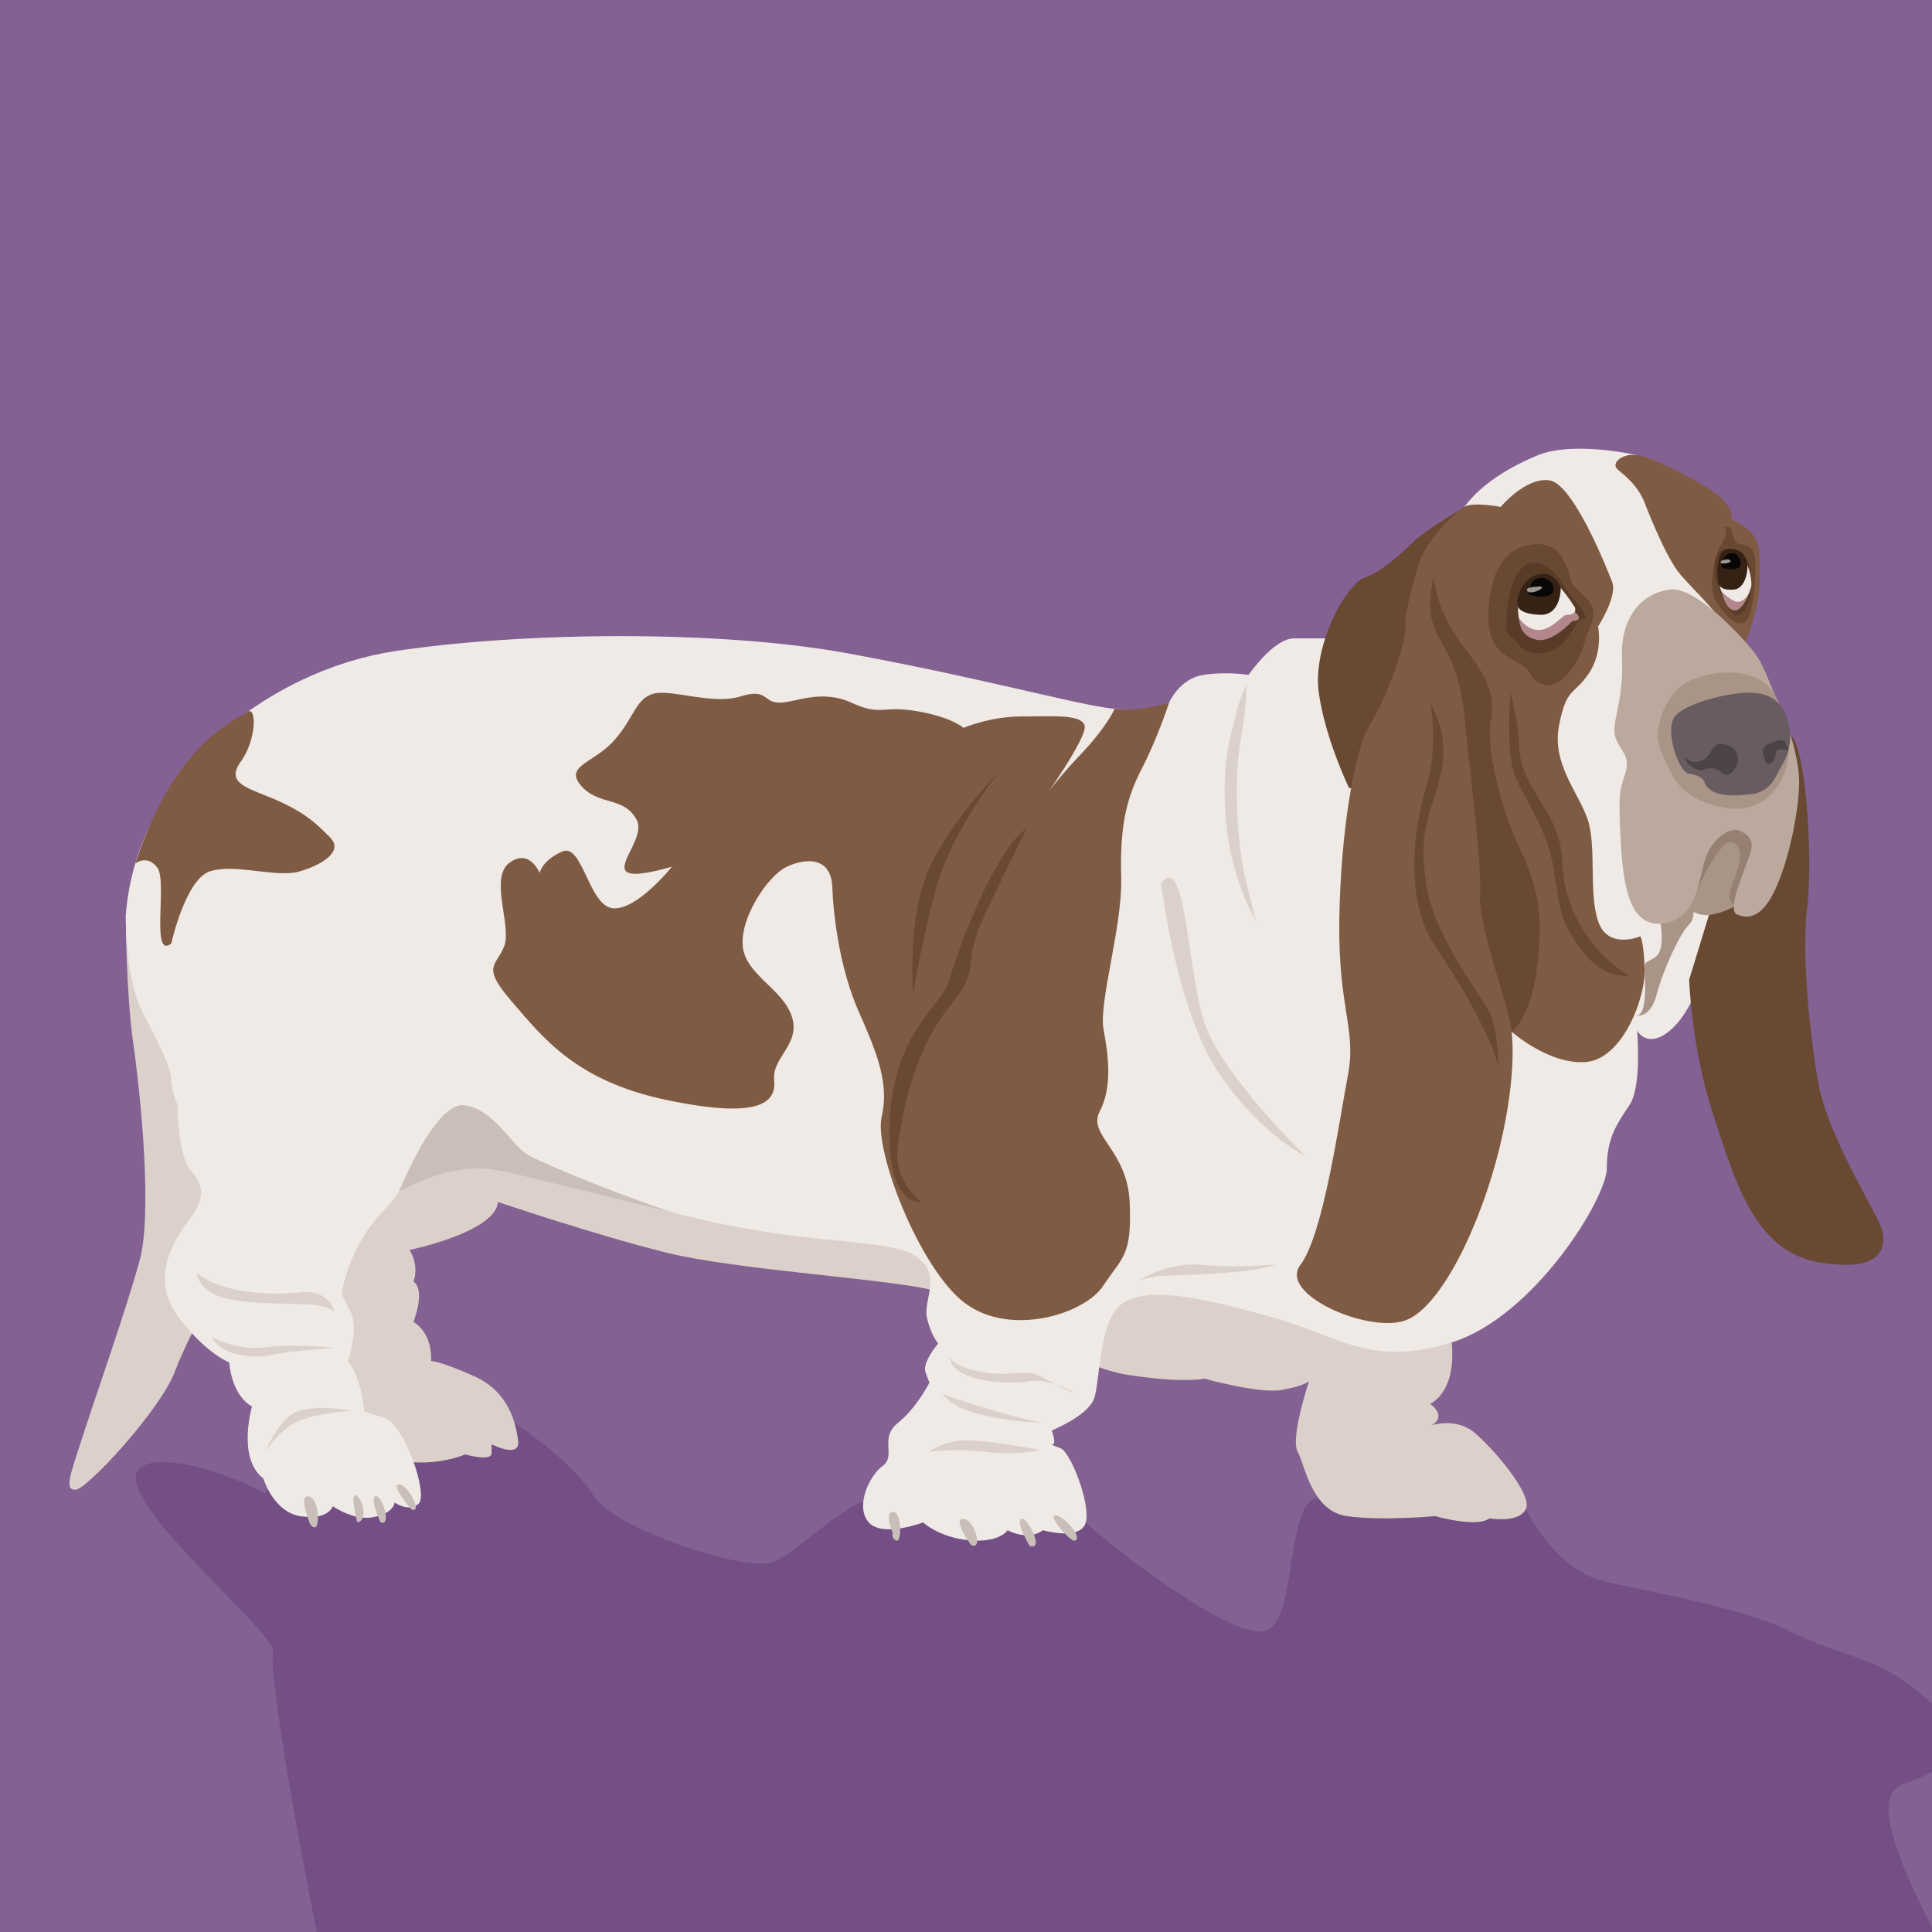
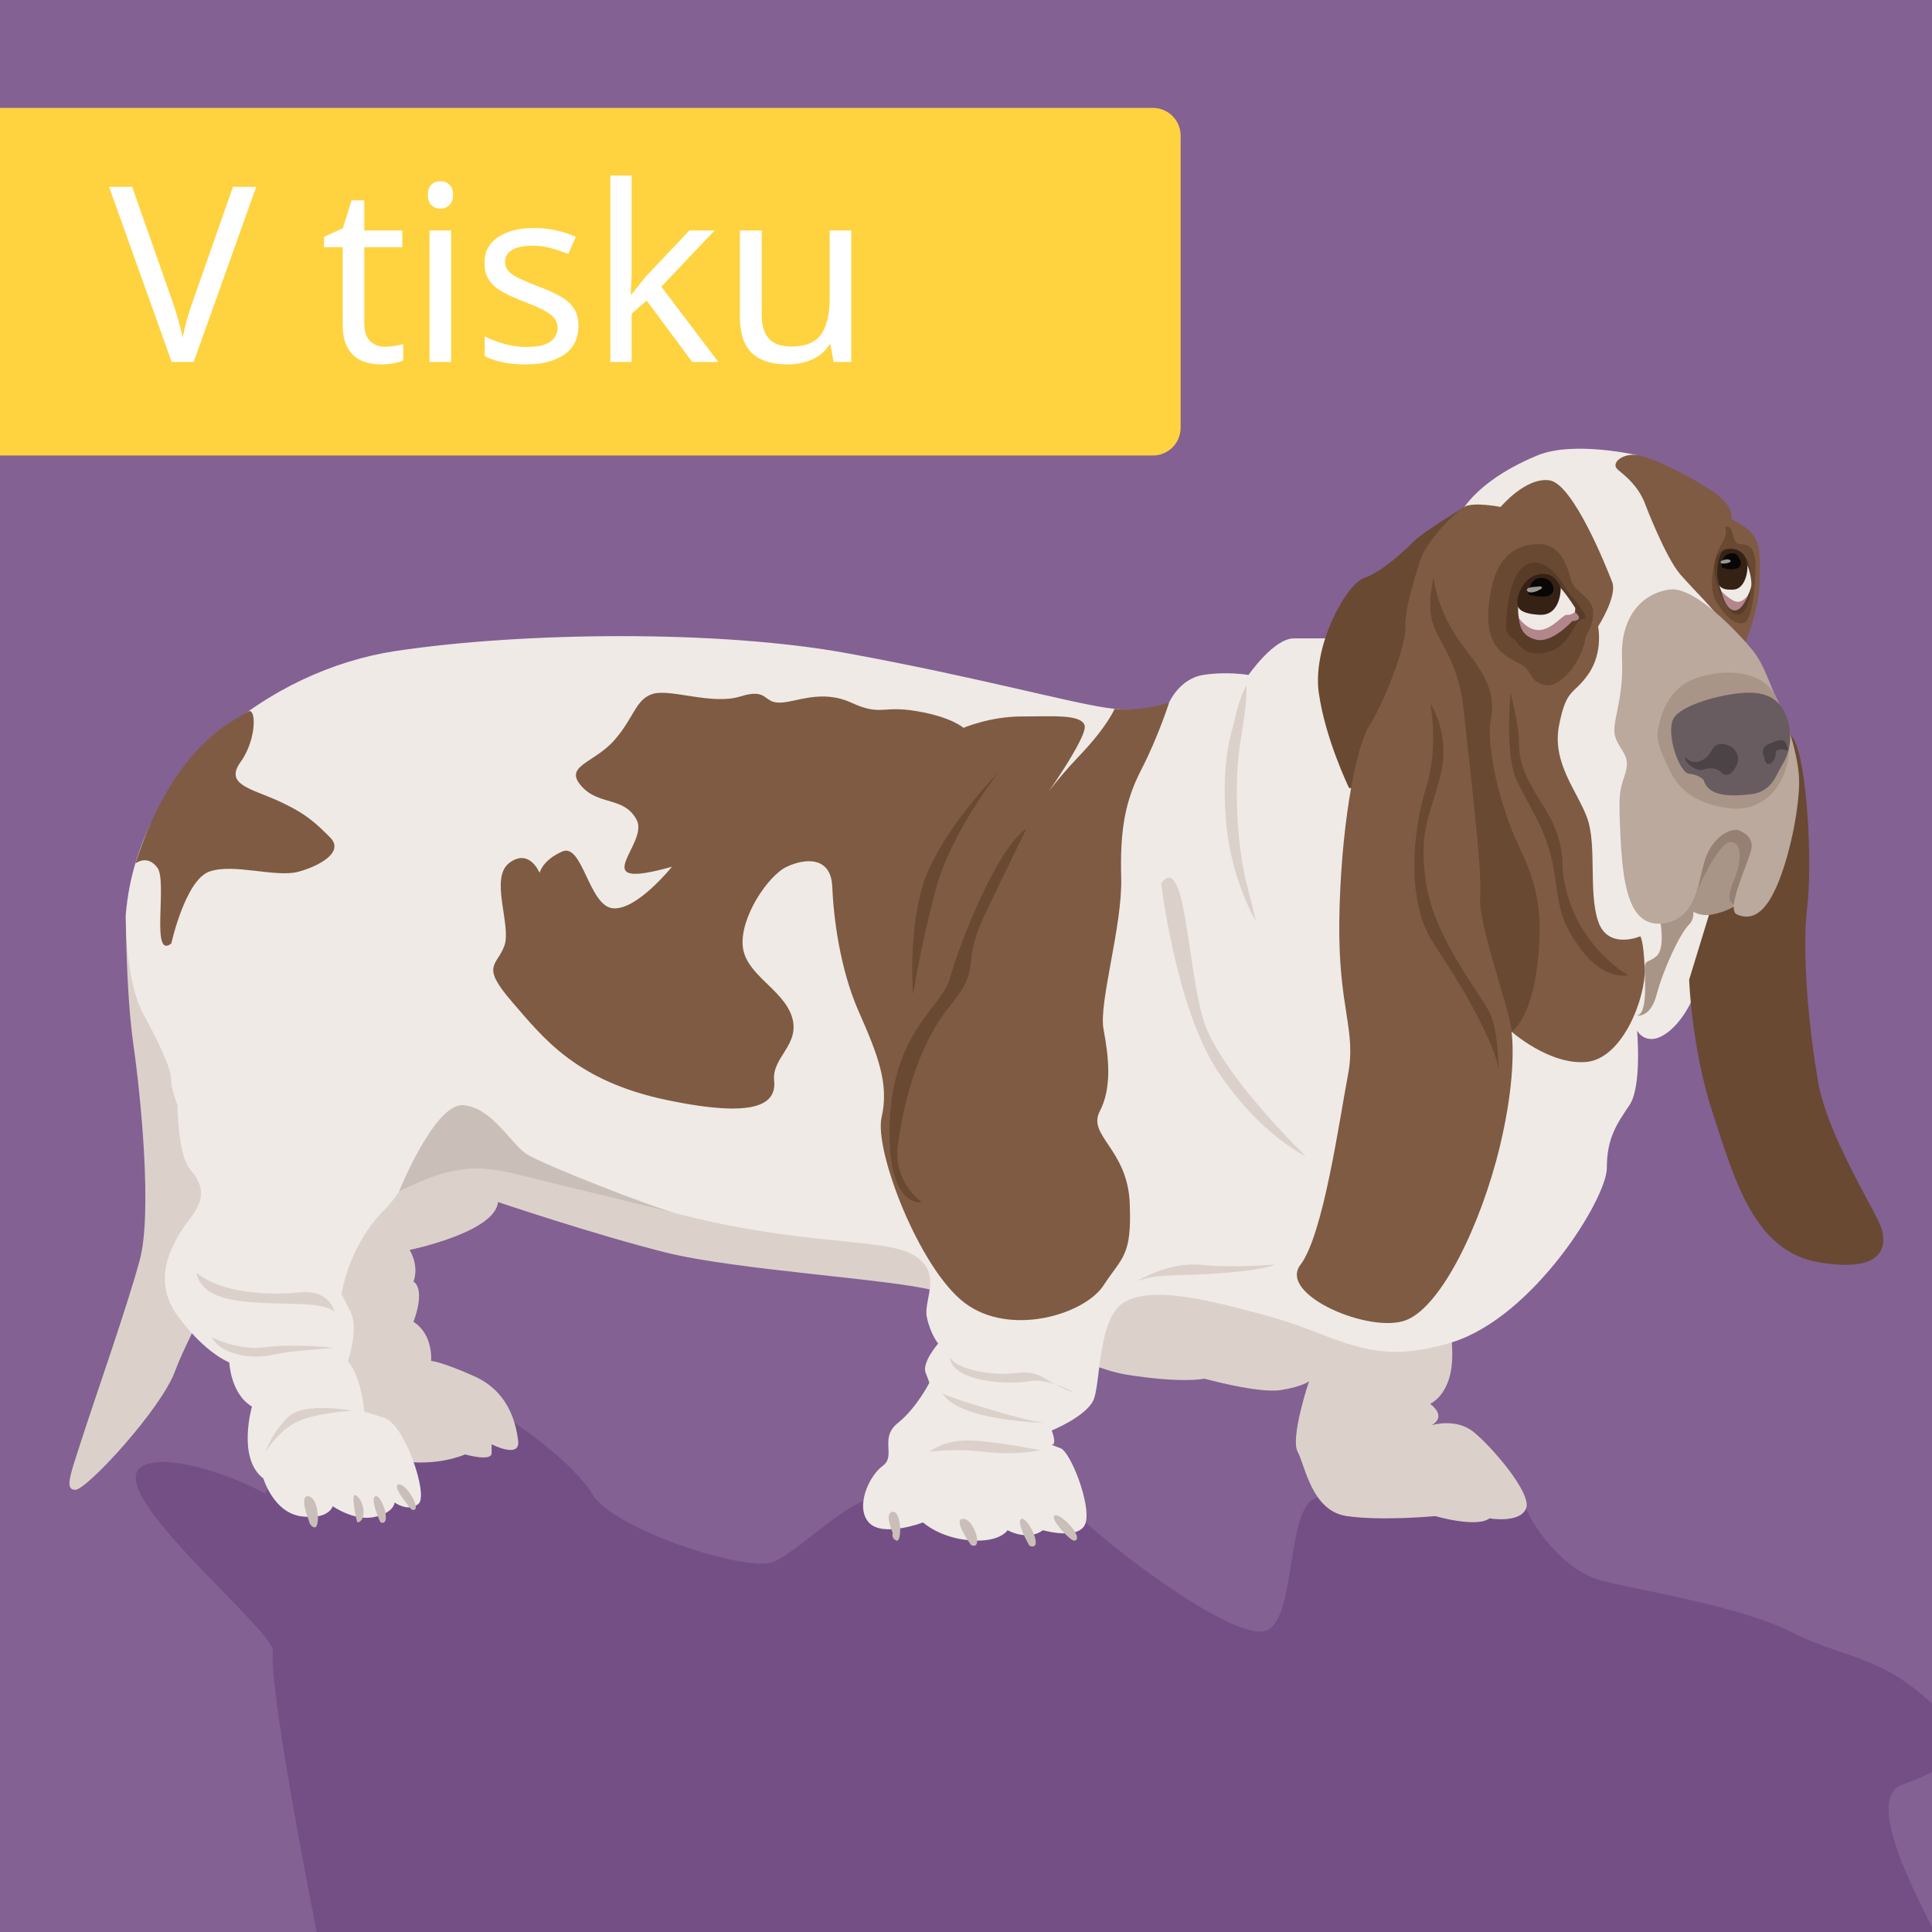
<svg xmlns="http://www.w3.org/2000/svg" id="Vrstva_1" version="1.1" viewBox="0 0 283.46 283.46">
  <defs>
    <style>
      .st0 {
        fill: #a99588;
      }

      .st1 {
        fill: #695c60;
      }

      .st2 {
+         fill: #ffd23f;
+       }
+ 
+       .st3 {
        fill: #b2868b;
      }

-       .st3 {
+       .st4 {
        fill: #baa99c;
      }

-       .st4 {
+       .st5 {
        fill: #4c4346;
      }

-       .st5 {
+       .st6 {
        fill: #836193;
      }

-       .st6 {
+       .st7 {
        fill: #080706;
      }

-       .st7 {
+       .st8 {
        fill: #694932;
      }

-       .st8 {
+       .st9 {
        fill: #dbd1ca;
      }

-       .st9, .st10 {
+       .st10, .st11 {
        fill: #efeae6;
      }

-       .st11 {
+       .st12 {
        fill: #c9bfb8;
      }

-       .st12 {
+       .st13 {
+         fill: #fff;
+         font-family: WorkSans-Light, 'Work Sans';
+         font-size: 36px;
+         font-weight: 300;
+       }
+ 
+       .st14 {
        fill: #744f86;
      }

-       .st13 {
+       .st15 {
        fill: #352215;
      }

-       .st14 {
+       .st16 {
        fill: #593c28;
      }

-       .st10 {
+       .st11 {
        isolation: isolate;
        opacity: .63;
      }

-       .st15 {
+       .st17 {
        fill: #968074;
      }

-       .st16 {
+       .st18 {
        fill: #7f5b43;
      }
    </style>
  </defs>
-   <rect class="st5" x="-4.84" y="-122.87" width="294.2" height="457.76" />
-   <path class="st12" d="M75.48,208.76s8.45,5.54,11.52,10.58c3.07,5.04,22.63,11.47,26.54,9.79s11.45-9.75,15.64-9.48c4.19.27,26.17-.13,30.12,3.7s22.11,17.8,26.58,15.84,2.67-18.58,7.48-19.49,28.88-1.96,30.53,1.64,5.84,9.19,11.15,10.58,20.3,3.73,27.61,7.45,12.34,3.44,19.04,9.03,9.22,9.22-2.51,13.41,30.02,56.92,20.87,61.67-40.58-4-61.12-4h-107.7c-27.85,0-72.05,2.79-75.51,0-3.47-2.79-16.79-71.64-15.66-77.23s-6.69-24.86,2.81-25.98,32.61-7.53,32.61-7.53v.02Z" />
-   <path class="st12" d="M21.36,214.89c6.71-2.4,27.2,7.51,23.94,11.16s-5.22,19.62-5.24,16.22-26.52-24.58-18.7-27.37h0Z" />
-   <path class="st8" d="M18.46,134.18s0,11.29,1.11,19.06,2.78,24.8.93,31.65-6.48,19.99-8.33,25.73-2.78,7.96-1.11,7.96,12.59-11.84,14.62-17.4,10.55-20.91,10.55-20.91c0,0,16.84,33.13,22.39,34.05s9.62-.93,9.62-.93c0,0,3.89,1.11,3.89-.19v-1.3s4.26,2.22,3.89-.56-1.48-7.22-6.48-9.44-6.29-2.22-6.29-2.22c0,0,.37-3.89-2.59-5.74,0,0,1.85-4.63,0-5.92,0,0,.93-2.04-.56-4.63,0,0,12.59-2.59,12.96-7.03,0,0,14.25,4.81,24.61,7.4s32.94,3.89,39.24,5.55c6.29,1.67,20.17,11.1,28.5,12.4s11.29.56,11.29.56c0,0,7.96,2.22,11.29,1.67,3.33-.56,4.07-1.3,4.07-1.3,0,0-2.78,8.33-1.67,10.36s2.04,8.7,7.22,9.44,12.96,0,12.96,0c0,0,6.11,1.77,7.96.33,0,0,4.44.78,5.37-1.44s-5.18-9.25-7.77-11.29-6.11-.93-6.11-.93c0,0,2.41-1.11-.19-3.15,0,0,1.85-.74,2.78-3.7s.19-7.03.19-7.03c0,0-20.91-9.44-27.76-12.03-6.85-2.59-114.56-39.61-115.12-39.61s-51.45-9.44-51.45-9.44v.03Z" />
-   <path class="st9" d="M26.05,162.13s0,7.22,1.85,9.44,2.41,4.04,0,7.2-5.92,8.71-1.85,14.27c4.07,5.55,7.59,6.85,7.59,6.85,0,0,.19,4.63,3.33,6.48,0,0-2.22,7.59,1.67,10.55,0,0,1.48,5,5.55,5.55s4.63-1.48,4.63-1.48c0,0,3.15,2.23,6.11,1.58s2.96-2.13,2.96-2.13c0,0,2.04,1.48,3.52.19s-2.04-11.66-5-12.59l-2.96-.93s-.37-5-2.41-7.4c0,0,1.67-4.78.37-7.3l-1.3-2.51s.93-7.03,6.29-12.4,7.03-16.66,13.14-14.62,1.48,6.48,23.32,13.33c21.84,6.85,36.09,5.18,40.9,7.77s1.67,6.66,2.22,9.25,1.67,3.89,1.67,3.89c0,0-2.41,2.78-1.85,4.26l.56,1.48s-1.85,3.7-4.63,5.92-.19,4.81-2.22,6.29-4.07,6.04-2.04,8.3c2.03,2.26,7.96,0,7.96,0,0,0,2.41,2.25,6.85,2.62s5.55-1.48,5.55-1.48c0,0,2.96,1.67,5.18,0,0,0,5.55,1.6,6.29-1.14s-2.22-10.33-3.7-10.89l-1.48-.56s1.11.56.19-2.04c0,0,5-2.04,6.11-4.44s.56-12.21,4.63-14.44c4.07-2.22,11.47-.56,21.47,2.22,9.99,2.78,14.48,7.46,26.49,3.73,12.01-3.73,22.74-21.13,22.74-25.57s1.48-6.48,3.33-9.25,1.11-10.92,1.11-10.92c0,0,1.48,2.78,4.81,0s4.44-7.96,5.37-9.07,8.51-12.77,8.51-12.77c0,0,2.41-25.54.74-28.87s-5.55-9.07-6.48-11.66-12.77-22.02-12.77-22.02c0,0-9.44-2.22-14.81,0s-8.88,5-10.73,7.59-19.62,19.25-19.62,19.25h-5.37c-2.96,0-6.66,5.37-6.66,5.37,0,0-3.15-.56-6.66,0s-5,4.07-5,4.07c0,0-3.15,1.67-9.25.74s-18.69-4.44-37.76-7.96-47.93-3.15-66.44-.37-37.94,17.58-39.61,38.68c0,0-.19,9.44,2.59,14.62s4.07,8.14,4.07,9.62.93,3.7.93,3.7h0Z" />
-   <path class="st16" d="M241.32,73.82s3.01,7.95,5.24,10.49,5.08,5.24,5.72,6.51,3.76,3.46,3.76,3.46c0,0,2.12-4.73,2.12-9.18s.64-6.67-4.13-8.9c0,0,.64-1.91-3.02-4.29s-8.43-4.68-10.64-5.11-4.14,1.13-3.02,2.09,2.91,2.28,3.98,4.93h0Z" />
-   <path class="st16" d="M25.13,138.44s2.04-9.25,5.55-10.55,9.81.93,13.14,0,6.66-2.96,4.63-5-3.52-3.52-7.59-5.37c-4.07-1.85-7.96-2.41-5.55-5.74s2.32-8.31.99-7.32-10.61,4.28-16.44,22.23c0,0,1.76-1.4,3.24.63s-1.04,13.56,2.04,11.1v.02Z" />
-   <path class="st8" d="M28.83,186.74s.19,2.41,3.52,3.52,8.7.93,12.4,1.11,4.32,1.11,4.32,1.11c0,0-.62-3.33-5.06-2.87s-11.35.21-15.18-2.87h0Z" />
-   <path class="st8" d="M31.05,196.18s3.77,2.04,7.9,1.48,10.12.1,10.12.1c0,0-6.85.46-9.01,1.01s-7.36.45-9.01-2.59h0Z" />
-   <path class="st8" d="M38.95,213.02s1.91-3.15,4.69-4.44c2.78-1.3,8.01-1.59,8.01-1.59,0,0-6.9-1.38-9.3.85s-3.39,5.18-3.39,5.18h-.01Z" />
-   <path class="st8" d="M136.36,213.02s3.52-.56,8.14,0,8.14-.25,8.14-.25c0,0-7.96-1.6-11.29-1.42s-5,1.67-5,1.67h0Z" />
-   <path class="st8" d="M138.21,204.32s-.93.06,6.29,2.25,8.88,2.19,8.88,2.19c0,0-12.82-.2-15.18-4.44h0Z" />
-   <path class="st8" d="M139.33,199.03s.36,1.59,5.17,2.33,5.74-.93,8.88.93,4.26,2.04,4.26,2.04c0,0-3.89-2.22-6.66-1.67s-11.44.15-11.64-3.62h0Z" />
-   <path class="st16" d="M98.6,127.15s-5.18,6.48-8.7,6.11-4.44-9.62-7.4-8.33-3.33,3.15-3.33,3.15c0,0-1.48-3.7-4.44-1.48s.37,9.2-.74,12.19-3.52,2.81,1.11,8.17,9.44,11.66,22.76,14.44c13.33,2.78,16.07.49,15.72-2.9-.35-3.39,3.9-5.24,2.61-9.32s-6.85-6.17-7.22-10.39,3.7-10.33,6.48-11.63,6.48-1.48,6.66,2.96c.18,4.44,1.11,12.03,3.89,18.32,2.78,6.29,4.48,10.59,3.35,15.47-1.13,4.88,5.55,22.24,12.2,27.26s17.57,1.68,20.35-2.57,4.18-4.26,3.85-12.12-6.25-9.9-4.4-13.42,1.3-8.14.56-12.03,2.78-15.18,2.59-22.21.56-11.29,2.96-15.92,4.07-9.81,4.07-9.81c0,0-4.5,1.43-7.99.9,0,0-1.08,2.62-5.15,6.87-4.07,4.26-5.74,7.03-5.74,7.03,0,0,7.03-9.81,6.48-11.47s-4.66-1.3-9.27-1.3-8.5,1.67-8.5,1.67c0,0-1.67-1.57-6.85-2.45s-5.18.78-9.62-1.25-8.14,0-10.55,0-1.67-2.18-5.74-.9-10.18-1.15-12.77-.4-2.78,3.53-5.74,6.86-7.4,3.7-4.81,6.66c2.59,2.96,6.29,1.48,8.14,5s-7.96,10.55,5.18,6.85h0Z" />
-   <path class="st7" d="M150.61,121.56s-2.41,4.85-6.11,12.62-.16,7.34-5.17,13.48-6.86,14.98-7.6,20.39,3.52,8.33,3.52,8.33c0,0-5.3,1.06-4.69-12.05.62-13.12,7.68-16.63,8.77-20.7s6.65-18.95,11.27-22.06h0Z" />
-   <path class="st7" d="M146.54,113.27s-7.03,8.88-9.25,17.21c-2.22,8.33-3.33,15.45-3.33,15.45,0,0-.93-11.38,2.41-18.59s10.18-14.07,10.18-14.07h0Z" />
-   <path class="st7" d="M247.83,143.74s.32,10.01,3.5,19.7,6.04,20.18,15.57,21.77,9.85-2.38,9.22-4.77-7.95-13.51-9.38-21.77c-1.43-8.26-2.38-19.23-1.59-25.58.79-6.36,0-21.61-2.07-24.79s-3.97-1.43-3.97-1.43l-11.28,36.87h0Z" />
+   <rect class="st6" x="-4.84" y="-122.87" width="294.2" height="457.76" />
+   <path class="st14" d="M75.48,208.76s8.45,5.54,11.52,10.58c3.07,5.04,22.63,11.47,26.54,9.79s11.45-9.75,15.64-9.48c4.19.27,26.17-.13,30.12,3.7s22.11,17.8,26.58,15.84,2.67-18.58,7.48-19.49,28.88-1.96,30.53,1.64,5.84,9.19,11.15,10.58,20.3,3.73,27.61,7.45,12.34,3.44,19.04,9.03,9.22,9.22-2.51,13.41,30.02,56.92,20.87,61.67-40.58-4-61.12-4h-107.7c-27.85,0-72.05,2.79-75.51,0-3.47-2.79-16.79-71.64-15.66-77.23s-6.69-24.86,2.81-25.98,32.61-7.53,32.61-7.53v.02h0Z" />
+   <path class="st14" d="M21.36,214.89c6.71-2.4,27.2,7.51,23.94,11.16s-5.22,19.62-5.24,16.22-26.52-24.58-18.7-27.37h0Z" />
+   <path class="st9" d="M18.46,134.18s0,11.29,1.11,19.06,2.78,24.8.93,31.65-6.48,19.99-8.33,25.73-2.78,7.96-1.11,7.96,12.59-11.84,14.62-17.4,10.55-20.91,10.55-20.91c0,0,16.84,33.13,22.39,34.05s9.62-.93,9.62-.93c0,0,3.89,1.11,3.89-.19v-1.3s4.26,2.22,3.89-.56-1.48-7.22-6.48-9.44-6.29-2.22-6.29-2.22c0,0,.37-3.89-2.59-5.74,0,0,1.85-4.63,0-5.92,0,0,.93-2.04-.56-4.63,0,0,12.59-2.59,12.96-7.03,0,0,14.25,4.81,24.61,7.4s32.94,3.89,39.24,5.55c6.29,1.67,20.17,11.1,28.5,12.4s11.29.56,11.29.56c0,0,7.96,2.22,11.29,1.67,3.33-.56,4.07-1.3,4.07-1.3,0,0-2.78,8.33-1.67,10.36s2.04,8.7,7.22,9.44,12.96,0,12.96,0c0,0,6.11,1.77,7.96.33,0,0,4.44.78,5.37-1.44s-5.18-9.25-7.77-11.29-6.11-.93-6.11-.93c0,0,2.41-1.11-.19-3.15,0,0,1.85-.74,2.78-3.7s.19-7.03.19-7.03c0,0-20.91-9.44-27.76-12.03-6.85-2.59-114.56-39.61-115.12-39.61s-51.45-9.44-51.45-9.44v.03h0Z" />
+   <path class="st10" d="M26.05,162.13s0,7.22,1.85,9.44,2.41,4.04,0,7.2-5.92,8.71-1.85,14.27c4.07,5.55,7.59,6.85,7.59,6.85,0,0,.19,4.63,3.33,6.48,0,0-2.22,7.59,1.67,10.55,0,0,1.48,5,5.55,5.55s4.63-1.48,4.63-1.48c0,0,3.15,2.23,6.11,1.58s2.96-2.13,2.96-2.13c0,0,2.04,1.48,3.52.19s-2.04-11.66-5-12.59l-2.96-.93s-.37-5-2.41-7.4c0,0,1.67-4.78.37-7.3l-1.3-2.51s.93-7.03,6.29-12.4,7.03-16.66,13.14-14.62,1.48,6.48,23.32,13.33,36.09,5.18,40.9,7.77,1.67,6.66,2.22,9.25,1.67,3.89,1.67,3.89c0,0-2.41,2.78-1.85,4.26l.56,1.48s-1.85,3.7-4.63,5.92-.19,4.81-2.22,6.29-4.07,6.04-2.04,8.3c2.03,2.26,7.96,0,7.96,0,0,0,2.41,2.25,6.85,2.62s5.55-1.48,5.55-1.48c0,0,2.96,1.67,5.18,0,0,0,5.55,1.6,6.29-1.14s-2.22-10.33-3.7-10.89l-1.48-.56s1.11.56.19-2.04c0,0,5-2.04,6.11-4.44s.56-12.21,4.63-14.44c4.07-2.22,11.47-.56,21.47,2.22,9.99,2.78,14.48,7.46,26.49,3.73,12.01-3.73,22.74-21.13,22.74-25.57s1.48-6.48,3.33-9.25,1.11-10.92,1.11-10.92c0,0,1.48,2.78,4.81,0s4.44-7.96,5.37-9.07,8.51-12.77,8.51-12.77c0,0,2.41-25.54.74-28.87s-5.55-9.07-6.48-11.66-12.77-22.02-12.77-22.02c0,0-9.44-2.22-14.81,0s-8.88,5-10.73,7.59-19.62,19.25-19.62,19.25h-5.37c-2.96,0-6.66,5.37-6.66,5.37,0,0-3.15-.56-6.66,0s-5,4.07-5,4.07c0,0-3.15,1.67-9.25.74s-18.69-4.44-37.76-7.96-47.93-3.15-66.44-.37-37.94,17.58-39.61,38.68c0,0-.19,9.44,2.59,14.62s4.07,8.14,4.07,9.62.93,3.7.93,3.7h0Z" />
+   <path class="st18" d="M241.32,73.82s3.01,7.95,5.24,10.49,5.08,5.24,5.72,6.51,3.76,3.46,3.76,3.46c0,0,2.12-4.73,2.12-9.18s.64-6.67-4.13-8.9c0,0,.64-1.91-3.02-4.29s-8.43-4.68-10.64-5.11-4.14,1.13-3.02,2.09,2.91,2.28,3.98,4.93h0Z" />
+   <path class="st18" d="M25.13,138.44s2.04-9.25,5.55-10.55,9.81.93,13.14,0,6.66-2.96,4.63-5-3.52-3.52-7.59-5.37c-4.07-1.85-7.96-2.41-5.55-5.74s2.32-8.31.99-7.32-10.61,4.28-16.44,22.23c0,0,1.76-1.4,3.24.63,1.48,2.03-1.04,13.56,2.04,11.1v.02h-.01Z" />
+   <path class="st9" d="M28.83,186.74s.19,2.41,3.52,3.52,8.7.93,12.4,1.11,4.32,1.11,4.32,1.11c0,0-.62-3.33-5.06-2.87s-11.35.21-15.18-2.87h0Z" />
+   <path class="st9" d="M31.05,196.18s3.77,2.04,7.9,1.48,10.12.1,10.12.1c0,0-6.85.46-9.01,1.01s-7.36.45-9.01-2.59h0Z" />
+   <path class="st9" d="M38.95,213.02s1.91-3.15,4.69-4.44c2.78-1.3,8.01-1.59,8.01-1.59,0,0-6.9-1.38-9.3.85s-3.39,5.18-3.39,5.18h-.01Z" />
+   <path class="st9" d="M136.36,213.02s3.52-.56,8.14,0,8.14-.25,8.14-.25c0,0-7.96-1.6-11.29-1.42s-5,1.67-5,1.67h0Z" />
+   <path class="st9" d="M138.21,204.32s-.93.06,6.29,2.25,8.88,2.19,8.88,2.19c0,0-12.82-.2-15.18-4.44h0Z" />
+   <path class="st9" d="M139.33,199.03s.36,1.59,5.17,2.33,5.74-.93,8.88.93,4.26,2.04,4.26,2.04c0,0-3.89-2.22-6.66-1.67s-11.44.15-11.64-3.62h0Z" />
+   <path class="st18" d="M98.6,127.15s-5.18,6.48-8.7,6.11-4.44-9.62-7.4-8.33-3.33,3.15-3.33,3.15c0,0-1.48-3.7-4.44-1.48s.37,9.2-.74,12.19-3.52,2.81,1.11,8.17,9.44,11.66,22.76,14.44c13.33,2.78,16.07.49,15.72-2.9s3.9-5.24,2.61-9.32-6.85-6.17-7.22-10.39,3.7-10.33,6.48-11.63,6.48-1.48,6.66,2.96c.18,4.44,1.11,12.03,3.89,18.32,2.78,6.29,4.48,10.59,3.35,15.47-1.13,4.88,5.55,22.24,12.2,27.26s17.57,1.68,20.35-2.57,4.18-4.26,3.85-12.12-6.25-9.9-4.4-13.42,1.3-8.14.56-12.03,2.78-15.18,2.59-22.21.56-11.29,2.96-15.92,4.07-9.81,4.07-9.81c0,0-4.5,1.43-7.99.9,0,0-1.08,2.62-5.15,6.87-4.07,4.26-5.74,7.03-5.74,7.03,0,0,7.03-9.81,6.48-11.47s-4.66-1.3-9.27-1.3-8.5,1.67-8.5,1.67c0,0-1.67-1.57-6.85-2.45s-5.18.78-9.62-1.25-8.14,0-10.55,0-1.67-2.18-5.74-.9-10.18-1.15-12.77-.4-2.78,3.53-5.74,6.86-7.4,3.7-4.81,6.66c2.59,2.96,6.29,1.48,8.14,5s-7.96,10.55,5.18,6.85h0Z" />
+   <path class="st8" d="M150.61,121.56s-2.41,4.85-6.11,12.62c-3.7,7.77-.16,7.34-5.17,13.48s-6.86,14.98-7.6,20.39,3.52,8.33,3.52,8.33c0,0-5.3,1.06-4.69-12.05.62-13.12,7.68-16.63,8.77-20.7s6.65-18.95,11.27-22.06h0Z" />
+   <path class="st8" d="M146.54,113.27s-7.03,8.88-9.25,17.21-3.33,15.45-3.33,15.45c0,0-.93-11.38,2.41-18.59s10.18-14.07,10.18-14.07h0Z" />
+   <path class="st8" d="M247.83,143.74s.32,10.01,3.5,19.7,6.04,20.18,15.57,21.77,9.85-2.38,9.22-4.77-7.95-13.51-9.38-21.77c-1.43-8.26-2.38-19.23-1.59-25.58.79-6.36,0-21.61-2.07-24.79s-3.97-1.43-3.97-1.43l-11.28,36.87h0Z" />
  <path class="st0" d="M240.04,148.98s2.07.56,3.02-3.05,3.34-8.86,4.77-10.29,0-4.13,0-4.13c0,0-1.78,3.5-4.24,3.65,0,0,.74,4-.53,5.1s-1.75.46-1.75,1.89.48,6.98-1.27,6.83Z" />
-   <path class="st7" d="M214.83,74.4s-5.93,3.56-7.36,4.99-4.61,4.45-7.31,5.4-7.63,10.02-6.67,16.85,4.45,13.98,4.45,13.98h1.59s12.87-19.39,12.71-23.99,2.59-17.22,2.59-17.22h0Z" />
-   <path class="st8" d="M182.84,100.52s.32,1.43-.79,7.95c-1.11,6.51-.55,15.57.84,21.13l1.39,5.56s-3.81-6.2-4.45-15.25c-.64-9.06.95-12.39,1.43-14.78s1.59-4.61,1.59-4.61h0Z" />
-   <path class="st16" d="M208.26,82.56s-2.22,6.67-2.07,9.38-3.02,10.96-5.24,14.46-4.29,15.89-4.45,28.76,2.54,15.89,1.27,22.56c-1.27,6.67-3.61,23.45-6.97,27.85s10.31,10.21,15.55,8.1,10.96-14.19,13.67-25.31c2.7-11.12,1.75-17,1.75-17,0,0,5.56,4.93,10.96,4.45s8.74-9.53,8.58-13.67-.64-4.77-.64-4.77c0,0-4.77,2.07-6.2-2.22s-.16-11.12-1.59-15.1-5.24-8.11-4.13-13.67,2.07-4.29,4.29-7.47,1.43-6.99,1.43-6.99c0,0,2.86-4.45,2.07-6.51s-5.72-14.46-9.22-14.94-7.15,3.91-7.15,3.91c0,0-4.04-.8-5.35,0s-5.59,4.92-6.56,8.16v.02Z" />
-   <path class="st7" d="M210.33,84.79s-1.09,3.95,0,6.99,3.75,5.4,4.5,13.03,2.65,22.41,2.33,26.7c-.32,4.29,4.45,16.69,4.61,19.86,0,0,2.86-1.69,3.81-9.98s-.32-12.11-2.86-17.51-4.77-14.3-3.97-18.43-1.33-7.05-3.92-10.44-4.02-6.88-4.5-10.22h0Z" />
-   <path class="st7" d="M209.85,103.22s1.28,6.36-.63,12.39c-1.91,6.04-2.99,16.53,1.05,22.72,4.04,6.2,5.46,8.58,7.61,13.03s1.99,5.88,1.99,5.88c0,0,0-5.51-1.11-8.24s-8.26-11.07-9.53-19.41.95-10.42,2.22-16.33-1.6-10.04-1.6-10.04Z" />
-   <path class="st7" d="M221.61,101.63s-.79,8.9.79,12.55,4.61,7.47,5.56,13.35c.95,5.88.79,7.47,4.13,11.92s6.83,3.65,6.83,3.65c0,0-8.74-4.77-9.69-15.89,0,0,.32-3.97-2.38-8.26-2.7-4.29-3.97-6.67-3.97-9.69s-1.27-7.62-1.27-7.62h0Z" />
-   <path class="st7" d="M258.19,138.5s-3.05.95-4.48,6.04-1.11,13.51-1.11,13.51c0,0,.47-11.65,2.78-14.88s2.81-4.66,2.81-4.66h0Z" />
-   <path class="st7" d="M253.07,77.31s.58.84-.51,2.53-2.03,6.29-.81,8.35,2.8,3.63,4.13,3.19,1.69-6.1,1.69-8.35-.74-3.19-2.2-3.19-.8-3-2.3-2.53Z" />
-   <path class="st7" d="M232.62,93.54c.04-.29,1.22-1.88,1.13-3.85s-2.72-2.91-3.19-4.41-1.24-5.35-4.65-5.44-6.23,1.78-7.17,6.85-.09,7.6,1.69,9.1,2.73,1.41,3.57,2.35.65,1.95,2.81,2.38,5.35-3.6,5.82-6.98h-.01Z" />
-   <path class="st14" d="M220.98,91.46c.02-.26.09-6.17,2.44-8.24s5.16,1.03,6.01,2.63,2.81,3.35,3.1,4.35.02.21-.83.88-1.71,3.78-4.43,4.53-3.94-.29-4.69-1.32-1.73-.79-1.6-2.83Z" />
-   <path class="st14" d="M253.54,80.52s2.04-.47,3,2.02.22,7.56-1.5,7.66-3.2-4.29-3.38-5.84.04-3.17,1.88-3.84h0Z" />
-   <path class="st9" d="M231.12,89.2s0,1.44-.56,1.44-2.07,2.53-4.51,2.91-3.75-2.53-3.19-5.44,1.43-3.18,3.19-3.74,5.07,4.84,5.07,4.84h0Z" />
-   <path class="st9" d="M251.74,84.79s.31-3.35,2.56-3.44c2.25-.09,2.73,3.67,2.66,4.51s-1.33,3.71-2.58,3.35-2.12-3.3-2.12-3.3c0,0-.45-.68-.52-1.11h0Z" />
-   <path class="st13" d="M222.75,88.95s0,.27.39.57,1.18.61,2.76.68c3.15.15,3.09-3.92,3.09-3.92,0,0-1.29-2.6-2.95-1.92s-2.17.12-3.3,4.59h.01Z" />
-   <path class="st13" d="M251.67,84.36c.31,2.14,1.41,2.19,2.63,2.15,1.7-.07,2.17-2.58,2.07-3.57s-.57-2.5-2.82-2.42-1.88,3.84-1.88,3.84h0Z" />
-   <path class="st6" d="M224.24,87.22s2.37.72,3.31,0,0-2.43-1.19-2.43-1.84.34-2.12,2.43Z" />
-   <path class="st6" d="M252.57,83.13s.22.39,1.44.39c2.16,0,1.29-1.6.82-2.11s-2.26-.33-2.26,1.72h0Z" />
+   <path class="st8" d="M214.83,74.4s-5.93,3.56-7.36,4.99-4.61,4.45-7.31,5.4-7.63,10.02-6.67,16.85,4.45,13.98,4.45,13.98h1.59s12.87-19.39,12.71-23.99,2.59-17.22,2.59-17.22h0Z" />
+   <path class="st9" d="M182.84,100.52s.32,1.43-.79,7.95c-1.11,6.51-.55,15.57.84,21.13l1.39,5.56s-3.81-6.2-4.45-15.25c-.64-9.06.95-12.39,1.43-14.78s1.59-4.61,1.59-4.61h0Z" />
+   <path class="st18" d="M208.26,82.56s-2.22,6.67-2.07,9.38-3.02,10.96-5.24,14.46-4.29,15.89-4.45,28.76,2.54,15.89,1.27,22.56c-1.27,6.67-3.61,23.45-6.97,27.85s10.31,10.21,15.55,8.1,10.96-14.19,13.67-25.31c2.7-11.12,1.75-17,1.75-17,0,0,5.56,4.93,10.96,4.45s8.74-9.53,8.58-13.67-.64-4.77-.64-4.77c0,0-4.77,2.07-6.2-2.22s-.16-11.12-1.59-15.1-5.24-8.11-4.13-13.67,2.07-4.29,4.29-7.47,1.43-6.99,1.43-6.99c0,0,2.86-4.45,2.07-6.51s-5.72-14.46-9.22-14.94-7.15,3.91-7.15,3.91c0,0-4.04-.8-5.35,0s-5.59,4.92-6.56,8.16v.02Z" />
+   <path class="st8" d="M210.33,84.79s-1.09,3.95,0,6.99,3.75,5.4,4.5,13.03,2.65,22.41,2.33,26.7c-.32,4.29,4.45,16.69,4.61,19.86,0,0,2.86-1.69,3.81-9.98s-.32-12.11-2.86-17.51-4.77-14.3-3.97-18.43-1.33-7.05-3.92-10.44-4.02-6.88-4.5-10.22h0Z" />
+   <path class="st8" d="M209.85,103.22s1.28,6.36-.63,12.39c-1.91,6.04-2.99,16.53,1.05,22.72,4.04,6.2,5.46,8.58,7.61,13.03s1.99,5.88,1.99,5.88c0,0,0-5.51-1.11-8.24s-8.26-11.07-9.53-19.41.95-10.42,2.22-16.33-1.6-10.04-1.6-10.04Z" />
+   <path class="st8" d="M221.61,101.63s-.79,8.9.79,12.55,4.61,7.47,5.56,13.35c.95,5.88.79,7.47,4.13,11.92s6.83,3.65,6.83,3.65c0,0-8.74-4.77-9.69-15.89,0,0,.32-3.97-2.38-8.26-2.7-4.29-3.97-6.67-3.97-9.69s-1.27-7.62-1.27-7.62h0Z" />
+   <path class="st8" d="M258.19,138.5s-3.05.95-4.48,6.04-1.11,13.51-1.11,13.51c0,0,.47-11.65,2.78-14.88s2.81-4.66,2.81-4.66h0Z" />
+   <path class="st8" d="M253.07,77.31s.58.84-.51,2.53-2.03,6.29-.81,8.35,2.8,3.63,4.13,3.19,1.69-6.1,1.69-8.35-.74-3.19-2.2-3.19-.8-3-2.3-2.53Z" />
+   <path class="st8" d="M232.62,93.54c.04-.29,1.22-1.88,1.13-3.85s-2.72-2.91-3.19-4.41-1.24-5.35-4.65-5.44-6.23,1.78-7.17,6.85-.09,7.6,1.69,9.1,2.73,1.41,3.57,2.35.65,1.95,2.81,2.38,5.35-3.6,5.82-6.98h-.01Z" />
+   <path class="st16" d="M220.98,91.46c.02-.26.09-6.17,2.44-8.24s5.16,1.03,6.01,2.63,2.81,3.35,3.1,4.35.02.21-.83.88-1.71,3.78-4.43,4.53-3.94-.29-4.69-1.32-1.73-.79-1.6-2.83Z" />
+   <path class="st16" d="M253.54,80.52s2.04-.47,3,2.02.22,7.56-1.5,7.66-3.2-4.29-3.38-5.84.04-3.17,1.88-3.84h0Z" />
+   <path class="st10" d="M231.12,89.2s0,1.44-.56,1.44-2.07,2.53-4.51,2.91-3.75-2.53-3.19-5.44,1.43-3.18,3.19-3.74,5.07,4.84,5.07,4.84h0Z" />
+   <path class="st10" d="M251.74,84.79s.31-3.35,2.56-3.44c2.25-.09,2.73,3.67,2.66,4.51s-1.33,3.71-2.58,3.35-2.12-3.3-2.12-3.3c0,0-.45-.68-.52-1.11h0Z" />
+   <path class="st15" d="M222.75,88.95s0,.27.39.57,1.18.61,2.76.68c3.15.15,3.09-3.92,3.09-3.92,0,0-1.29-2.6-2.95-1.92s-2.17.12-3.3,4.59h.01Z" />
+   <path class="st15" d="M251.67,84.36c.31,2.14,1.41,2.19,2.63,2.15,1.7-.07,2.17-2.58,2.07-3.57s-.57-2.5-2.82-2.42-1.88,3.84-1.88,3.84h0Z" />
+   <path class="st7" d="M224.24,87.22s2.37.72,3.31,0,0-2.43-1.19-2.43-1.84.34-2.12,2.43Z" />
+   <path class="st7" d="M252.57,83.13s.22.39,1.44.39c2.16,0,1.29-1.6.82-2.11s-2.26-.33-2.26,1.72h0Z" />
  <path class="st0" d="M247.27,132.87s1.46,1.79,3.91,1.31,4.9-1.68,6.39-4.32,2.2-9.01-1.2-9.85-7.49,4.52-9.1,12.86h0Z" />
-   <path class="st15" d="M248.86,130.97s3.27-7.63,5.15-7.42,1.24,3.53.53,5.22-1.47,3.92.29,4.01c1.76.09,5.39-5.5,4.54-9.23s-2.93-4.66-4.98-4.01-5.81,8.48-6.07,9.3.54,2.14.54,2.14h0Z" />
-   <path class="st3" d="M255.38,121.97s1.91.66,1.59,2.53-3.85,8.93-2.13,9.67,3.78.47,5.75-3.95,3.29-11.15,3.38-15.21-2.22-10.43-3.28-12.48-1.75-4.9-3.54-7.11-8.38-9.39-12.13-8.93-7.32,3.65-7.04,10.12c.28,6.47-1.71,9.57-.95,11.64s2.26,2.63,1.42,5.25-1.03,2.81-.66,9.85,1.41,12.94,6.48,12.1,4.91-7.11,6.15-10.03,3.9-4.2,4.97-3.47v.02Z" />
+   <path class="st17" d="M248.86,130.97s3.27-7.63,5.15-7.42,1.24,3.53.53,5.22-1.47,3.92.29,4.01c1.76.09,5.39-5.5,4.54-9.23s-2.93-4.66-4.98-4.01-5.81,8.48-6.07,9.3.54,2.14.54,2.14h0Z" />
+   <path class="st4" d="M255.38,121.97s1.91.66,1.59,2.53-3.85,8.93-2.13,9.67,3.78.47,5.75-3.95,3.29-11.15,3.38-15.21-2.22-10.43-3.28-12.48-1.75-4.9-3.54-7.11-8.38-9.39-12.13-8.93-7.32,3.65-7.04,10.12c.28,6.47-1.71,9.57-.95,11.64s2.26,2.63,1.42,5.25-1.03,2.81-.66,9.85,1.41,12.94,6.48,12.1,4.91-7.11,6.15-10.03,3.9-4.2,4.97-3.47v.02h0Z" />
  <path class="st0" d="M243.41,106.4s.73-5.07,5.06-6.76,10.51-1.4,12.21,2.91,2.59,7.8.84,11.54-5.04,4.88-7.82,4.5-6.63-1.41-8.51-5.16c-1.88-3.75-2.34-5.08-1.78-7.04h0Z" />
  <path class="st1" d="M249.98,114.47s-.73-.84-2.15-.94-3.39-5.72-2.36-7.98,8.18-4.03,11.49-3.92,4.88,1.87,5.51,4.76-.48,5.07-1.14,6.1-1.32,3.66-4.37,4.03-6.33.38-6.99-2.06h.01Z" />
-   <path class="st4" d="M247.27,111.03s.73,1.28,2.42.53,1.29-2.61,3.13-2.39,2.54,1.82,2,3.04-1.46,1.97-2.26,1.13-2.12-.66-2.78-.38-2.78-.97-2.52-1.94h0Z" />
-   <path class="st4" d="M258.82,111.03s-.69-1.28.68-1.87,2.26-.92,2.58.02l.32.94s-1.94-.61-1.87.42-1.39,2.67-1.7.5h0Z" />
-   <path class="st8" d="M170.37,129.6s2.15,18.36,8.34,27.65,12.87,12.39,12.87,12.39c0,0-12.63-12.16-15.02-20.02-2.38-7.86-2.62-24.79-6.2-20.02h.01Z" />
-   <path class="st8" d="M166.79,188s4.53-2.92,9.53-2.42,10.73-.06,10.73-.06c0,0-.93.72-7.38,1.24-6.45.52-10.02.05-12.88,1.24h0Z" />
-   <path class="st2" d="M222.85,90.68s1.32,1.98,3.2,1.74,3.25-2.28,3.85-2.21,1.17-.4,1.17-.4c0,0,1.57,1.19-.4,1.32,0,0-2.92,3.26-5.24,2.73s-2.47-2.28-2.57-3.17h0Z" />
-   <path class="st2" d="M252.57,86.76s1.53,1.59,2.44,1.54,1.5-1.08,1.5-1.08c0,0-.88,2.57-2.16,2.33s-1.78-2.8-1.78-2.8h0Z" />
-   <path class="st13" d="M222.73,87.54c.62-2.41,2.4-3.54,4.07-3.3s2.19,2.03,2.19,2.03c0,0-1.92-1.72-3.13-1.49s-2.67,2.27-3.01,4.44c0,0-.41-.54-.12-1.69h0Z" />
-   <path class="st14" d="M253.7,80.52s-.84.11-1.13.56-1.04,2.75-.25,5l-.27-.08s-.79-1.43-.31-4.06c0,0,.54-1.56,1.96-1.43h0Z" />
-   <path class="st10" d="M225.53,86.08s-1.93.04-1.43.64,2.35-.34,2.14-.56-.71-.09-.71-.09h0Z" />
-   <path class="st10" d="M253.39,82.06s-1.05.12-.93.47,1.59.04,1.46-.23-.53-.23-.53-.23h0Z" />
-   <path class="st11" d="M58.54,174.82s5.25-13.08,9.48-12.67c4.24.41,6.95,5.72,9.26,7.19s18.32,7.79,22.12,8.71c0,0-18.15-4.43-23.63-5.77s-7.44-.83-10.03-.31-7.21,2.84-7.21,2.84h0Z" />
-   <path class="st11" d="M45.3,223.06s-1.53-3.83,0-3.52,1.63,4.55.91,4.55-.91-1.03-.91-1.03Z" />
-   <path class="st11" d="M52.41,223.35s-1.24-4.99,0-3.83,1.24,3.82,0,3.83Z" />
-   <path class="st11" d="M55.82,223.35s-1.65-3.54-.72-3.83,2.47,4.52.72,3.83Z" />
-   <path class="st11" d="M60.37,221.47s-3.15-3.68-1.83-3.68,3.57,4.31,1.83,3.68Z" />
-   <path class="st11" d="M130.99,224.92s-1.34-3.02,0-3.11,1.34,4.6.52,4.22-.52-1.11-.52-1.11h0Z" />
-   <path class="st11" d="M142.46,226.67s-2.79-3.83-1.14-3.83,3.02,4.77,1.14,3.83Z" />
-   <path class="st11" d="M151.05,226.8s-2.08-3.54-1.19-3.95,3.47,4.8,1.19,3.95Z" />
-   <path class="st11" d="M157.64,226.05c-.57.12-3.8-3.41-2.87-3.72s4.4,3.4,2.87,3.72Z" />
+   <path class="st5" d="M247.27,111.03s.73,1.28,2.42.53,1.29-2.61,3.13-2.39,2.54,1.82,2,3.04-1.46,1.97-2.26,1.13-2.12-.66-2.78-.38-2.78-.97-2.52-1.94h0Z" />
+   <path class="st5" d="M258.82,111.03s-.69-1.28.68-1.87,2.26-.92,2.58.02l.32.94s-1.94-.61-1.87.42-1.39,2.67-1.7.5h0Z" />
+   <path class="st9" d="M170.37,129.6s2.15,18.36,8.34,27.65,12.87,12.39,12.87,12.39c0,0-12.63-12.16-15.02-20.02-2.38-7.86-2.62-24.79-6.2-20.02h.01Z" />
+   <path class="st9" d="M166.79,188s4.53-2.92,9.53-2.42,10.73-.06,10.73-.06c0,0-.93.72-7.38,1.24-6.45.52-10.02.05-12.88,1.24h0Z" />
+   <path class="st3" d="M222.85,90.68s1.32,1.98,3.2,1.74,3.25-2.28,3.85-2.21,1.17-.4,1.17-.4c0,0,1.57,1.19-.4,1.32,0,0-2.92,3.26-5.24,2.73s-2.47-2.28-2.57-3.17h0Z" />
+   <path class="st3" d="M252.57,86.76s1.53,1.59,2.44,1.54,1.5-1.08,1.5-1.08c0,0-.88,2.57-2.16,2.33s-1.78-2.8-1.78-2.8h0Z" />
+   <path class="st15" d="M222.73,87.54c.62-2.41,2.4-3.54,4.07-3.3s2.19,2.03,2.19,2.03c0,0-1.92-1.72-3.13-1.49s-2.67,2.27-3.01,4.44c0,0-.41-.54-.12-1.69h0Z" />
+   <path class="st16" d="M253.7,80.52s-.84.11-1.13.56-1.04,2.75-.25,5l-.27-.08s-.79-1.43-.31-4.06c0,0,.54-1.56,1.96-1.43h0Z" />
+   <path class="st11" d="M225.53,86.08s-1.93.04-1.43.64,2.35-.34,2.14-.56-.71-.09-.71-.09h0Z" />
+   <path class="st11" d="M253.39,82.06s-1.05.12-.93.47,1.59.04,1.46-.23-.53-.23-.53-.23h0Z" />
+   <path class="st12" d="M58.54,174.82s5.25-13.08,9.48-12.67c4.24.41,6.95,5.72,9.26,7.19s18.32,7.79,22.12,8.71c0,0-18.15-4.43-23.63-5.77s-7.44-.83-10.03-.31-7.21,2.84-7.21,2.84h0Z" />
+   <path class="st12" d="M45.3,223.06s-1.53-3.83,0-3.52,1.63,4.55.91,4.55-.91-1.03-.91-1.03Z" />
+   <path class="st12" d="M52.41,223.35s-1.24-4.99,0-3.83,1.24,3.82,0,3.83Z" />
+   <path class="st12" d="M55.82,223.35s-1.65-3.54-.72-3.83,2.47,4.52.72,3.83Z" />
+   <path class="st12" d="M60.37,221.47s-3.15-3.68-1.83-3.68,3.57,4.31,1.83,3.68Z" />
+   <path class="st12" d="M130.99,224.92s-1.34-3.02,0-3.11,1.34,4.6.52,4.22-.52-1.11-.52-1.11h0Z" />
+   <path class="st12" d="M142.46,226.67s-2.79-3.83-1.14-3.83,3.02,4.77,1.14,3.83Z" />
+   <path class="st12" d="M151.05,226.8s-2.08-3.54-1.19-3.95,3.47,4.8,1.19,3.95Z" />
+   <path class="st12" d="M157.64,226.05c-.57.12-3.8-3.41-2.87-3.72s4.4,3.4,2.87,3.72Z" />
+   <rect class="st2" x="-8.15" y="15.83" width="181.37" height="51" rx="4.07" ry="4.07" />
+   <text class="st13" transform="translate(16 53.11)">
+     <tspan x="0" y="0">V tisku</tspan>
+   </text>
</svg>
